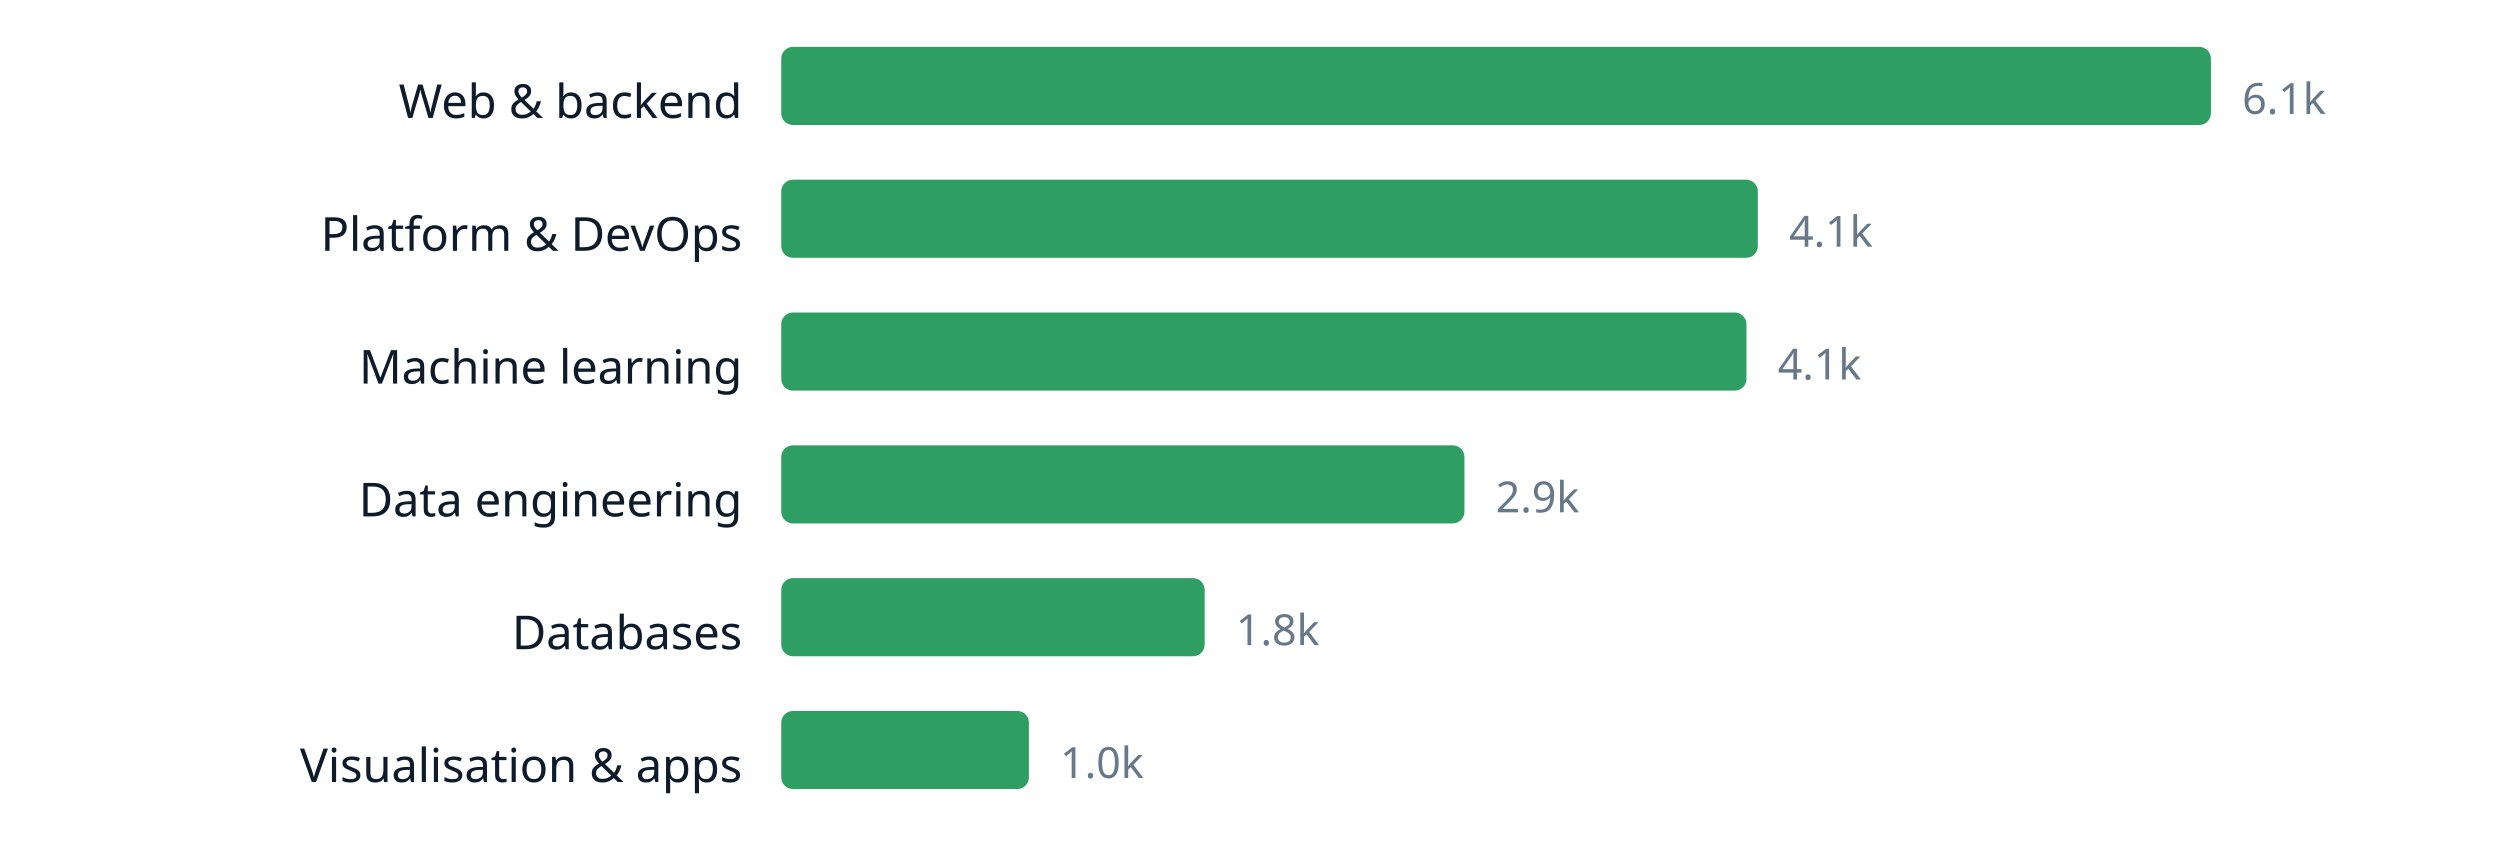
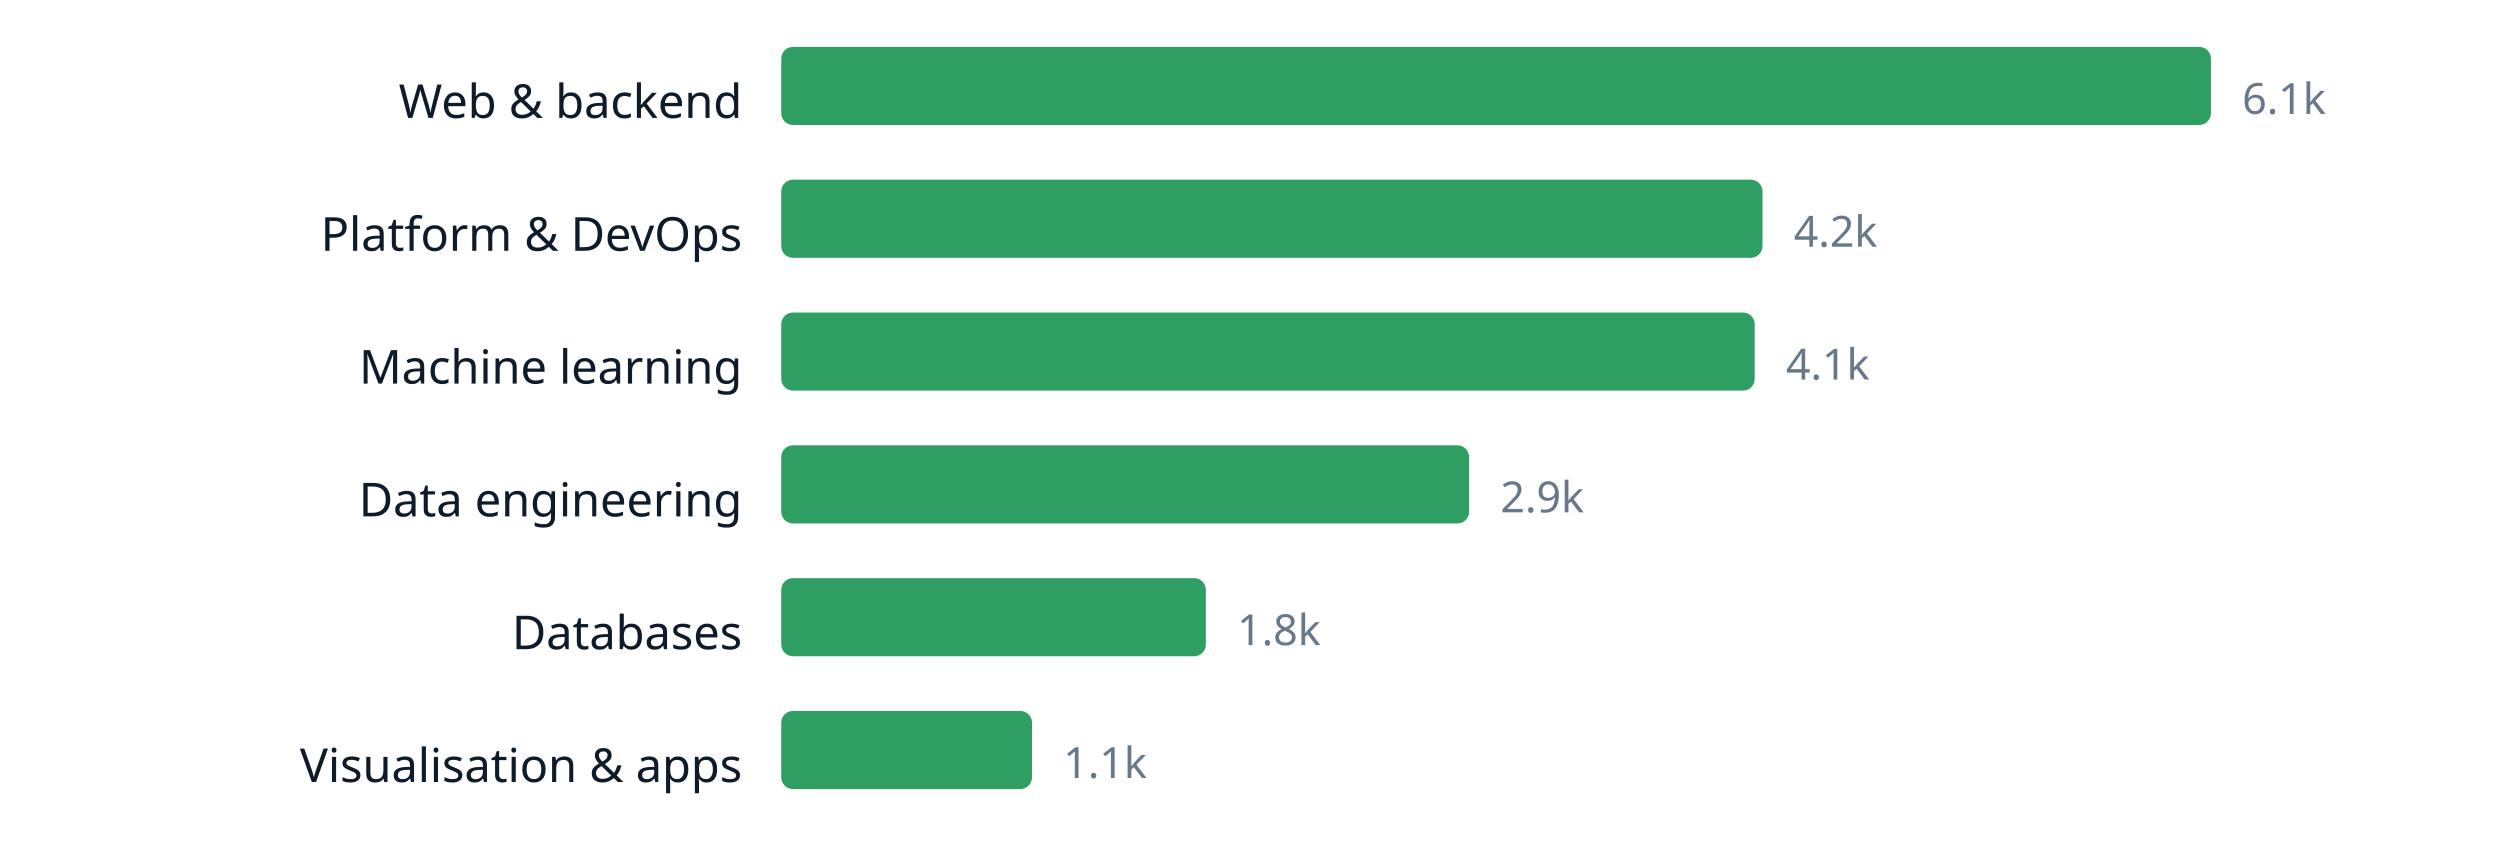
<svg xmlns="http://www.w3.org/2000/svg" width="640" height="220" viewBox="0 0 640 220" role="img" aria-label="chart" font-family="ui-sans-serif, system-ui, sans-serif">
  <text x="190" y="30.2" text-anchor="end" font-size="12" fill="#0d1b2a">Web &amp; backend</text>
  <rect x="200" y="12" width="366.0" height="20" rx="3" fill="#2f9e63" />
  <text x="574.0" y="29.16" font-size="11" fill="#66788a">6.1k</text>
  <text x="190" y="64.2" text-anchor="end" font-size="12" fill="#0d1b2a">Platform &amp; DevOps</text>
-   <rect x="200" y="46" width="250.0" height="20" rx="3" fill="#2f9e63" />
-   <text x="458.0" y="63.16" font-size="11" fill="#66788a">4.1k</text>
+   <rect x="200" y="46" width="251.2" height="20" rx="3" fill="#2f9e63" />
+   <text x="459.2" y="63.16" font-size="11" fill="#66788a">4.2k</text>
  <text x="190" y="98.2" text-anchor="end" font-size="12" fill="#0d1b2a">Machine learning</text>
-   <rect x="200" y="80" width="247.1" height="20" rx="3" fill="#2f9e63" />
-   <text x="455.1" y="97.16" font-size="11" fill="#66788a">4.1k</text>
+   <rect x="200" y="80" width="249.2" height="20" rx="3" fill="#2f9e63" />
+   <text x="457.2" y="97.16" font-size="11" fill="#66788a">4.1k</text>
  <text x="190" y="132.2" text-anchor="end" font-size="12" fill="#0d1b2a">Data engineering</text>
-   <rect x="200" y="114" width="174.9" height="20" rx="3" fill="#2f9e63" />
-   <text x="382.9" y="131.16" font-size="11" fill="#66788a">2.9k</text>
+   <rect x="200" y="114" width="176.1" height="20" rx="3" fill="#2f9e63" />
+   <text x="384.1" y="131.16" font-size="11" fill="#66788a">2.9k</text>
  <text x="190" y="166.2" text-anchor="end" font-size="12" fill="#0d1b2a">Databases</text>
-   <rect x="200" y="148" width="108.4" height="20" rx="3" fill="#2f9e63" />
-   <text x="316.4" y="165.16" font-size="11" fill="#66788a">1.8k</text>
+   <rect x="200" y="148" width="108.7" height="20" rx="3" fill="#2f9e63" />
+   <text x="316.7" y="165.16" font-size="11" fill="#66788a">1.8k</text>
  <text x="190" y="200.2" text-anchor="end" font-size="12" fill="#0d1b2a">Visualisation &amp; apps</text>
-   <rect x="200" y="182" width="63.4" height="20" rx="3" fill="#2f9e63" />
-   <text x="271.4" y="199.16" font-size="11" fill="#66788a">1.0k</text>
+   <rect x="200" y="182" width="64.2" height="20" rx="3" fill="#2f9e63" />
+   <text x="272.2" y="199.16" font-size="11" fill="#66788a">1.1k</text>
</svg>
